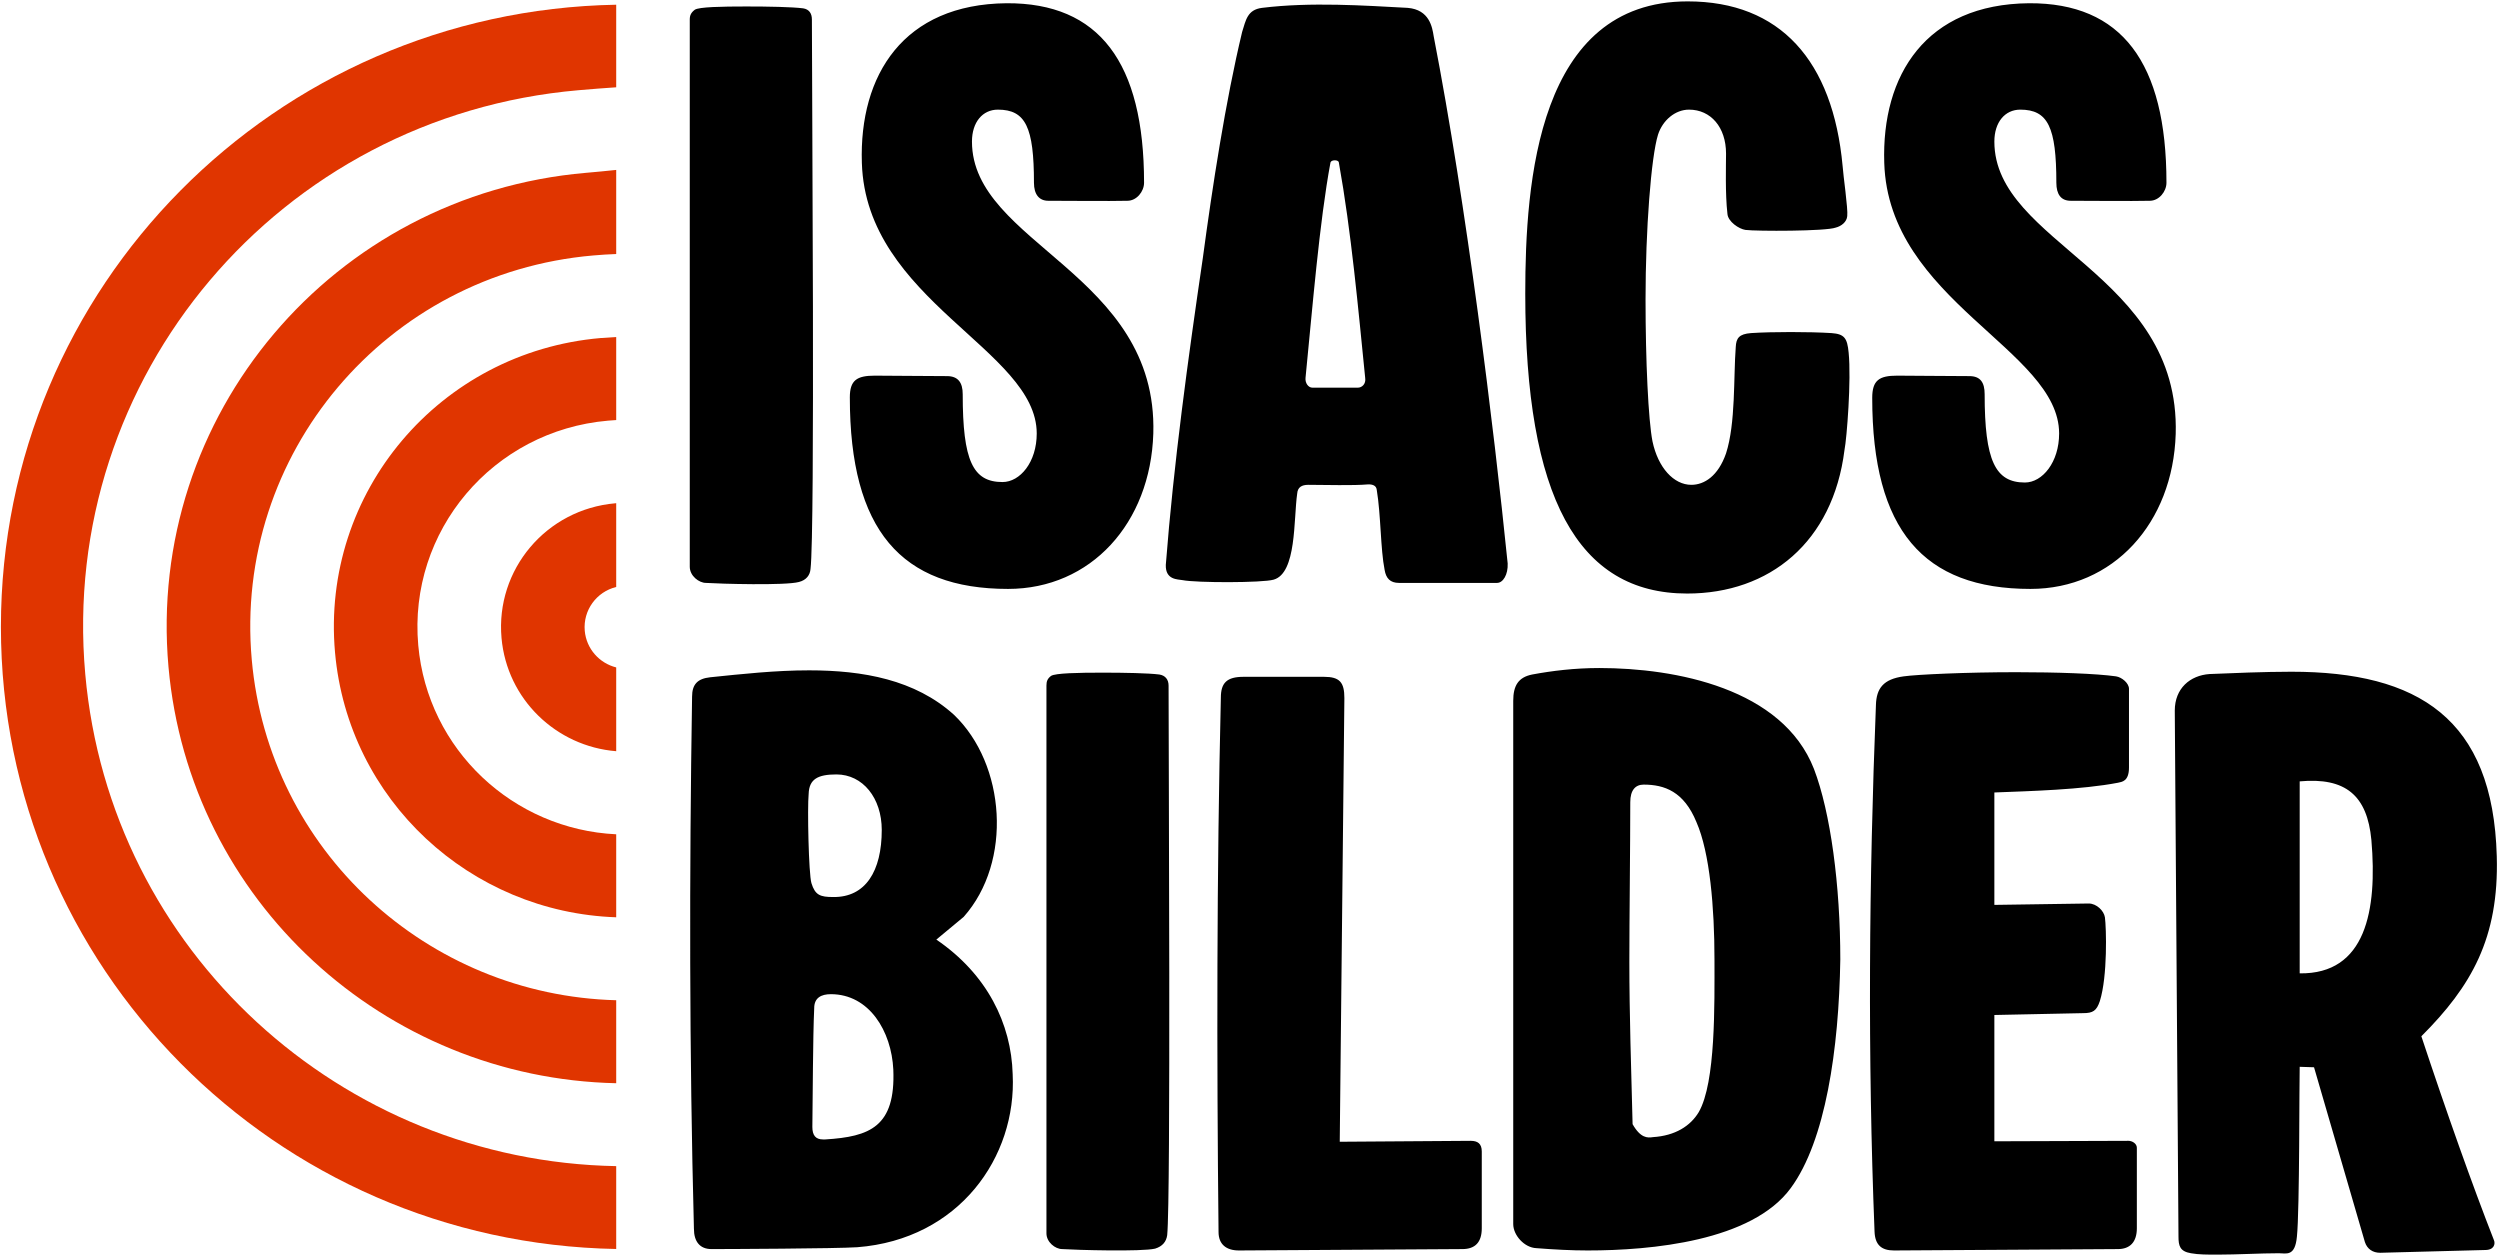
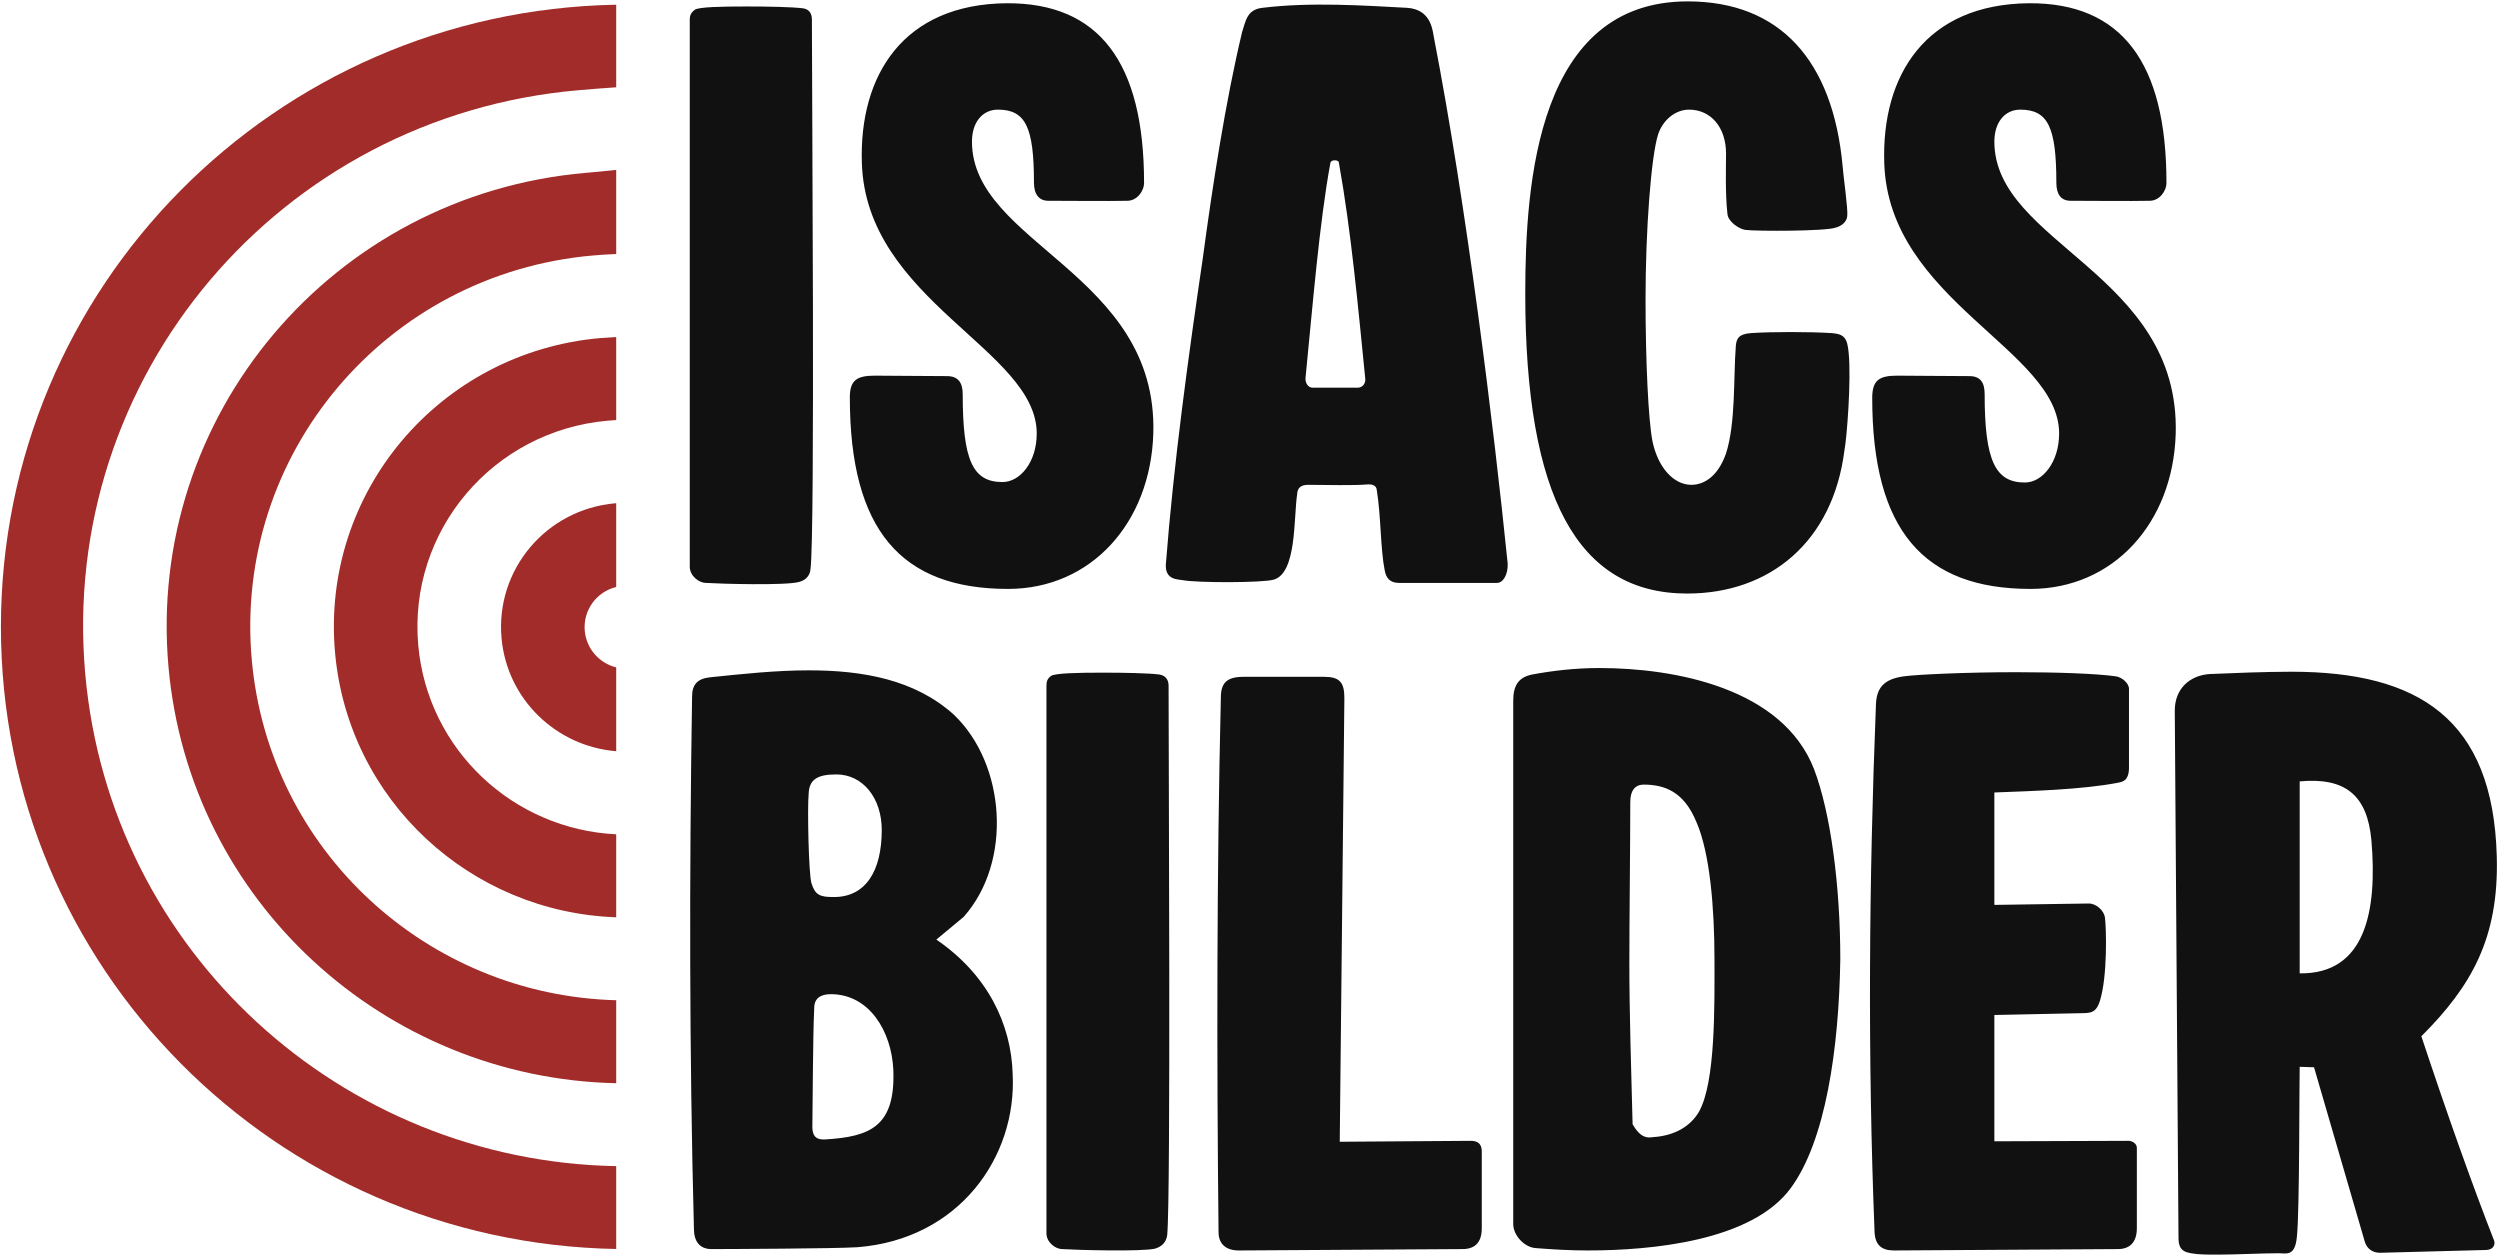
<svg xmlns="http://www.w3.org/2000/svg" version="1.2" viewBox="0 0 540 272" width="300" height="151">
  <style>
- 		.s0 { fill: #e03500 } 
- 		.s1 { fill: #000000 } 
+ 		.s0 { fill: #a22c29 } 
+ 		.s1 { fill: #111111 } 
	</style>
  <path id="Shape 2 copy 2" fill-rule="evenodd" class="s0" d="m133 269.98c-73.77-1.32-133-60.93-133-134.48 0-73.55 59.23-133.16 133-134.48v17.85q-3.89 0.26-8.14 0.63c-64.68 5.6-112.35 62.01-106.63 126.2 5.34 60 55.42 105.3 114.77 106.37zm0-233.25v18.18q-2.47 0.09-4.96 0.31c-44.78 3.87-77.78 42.93-73.82 87.37 3.68 41.31 37.99 72.55 78.78 73.62v17.94c-50.07-1.08-92.26-39.35-96.78-90-4.83-54.32 35.5-102.05 90.23-106.79q3.38-0.29 6.55-0.63zm0 36.12v17.95q-0.89 0.05-1.78 0.13c-24.88 2.16-43.21 23.85-41.01 48.54 2.02 22.62 20.56 39.81 42.79 40.87v17.94c-31.51-1.07-57.94-25.28-60.78-57.25-3.08-34.56 22.58-64.94 57.41-67.96q1.69-0.14 3.37-0.22zm0 35.92v18.11c-4.24 1.04-7.19 5.01-6.8 9.47 0.35 3.91 3.17 7.01 6.8 7.92v18.11c-12.94-1.04-23.61-11.2-24.79-24.47-1.32-14.81 9.68-27.83 24.6-29.12q0.1-0.01 0.19-0.02z" />
  <path id="Isacs" class="s1" aria-label="Isacs" d="m175.3 4.2c0-1.3-0.6-2.2-1.9-2.4-2.4-0.3-7.5-0.4-12.3-0.4-5.3 0-10.2 0.1-11.1 0.7-0.8 0.6-1.1 1.2-1.1 2.1v118.3c0 2 2 3.5 3.5 3.5 3 0.2 17.2 0.6 20.1-0.2 1.6-0.4 2.4-1.5 2.5-2.8 1-8 0.3-103.5 0.3-118.8zm40.2 19.5c6 0 7.8 3.8 7.8 15.8 0 2.5 1.1 3.9 3.1 3.9 4.8 0 12.8 0.1 17.1 0 2 0 3.6-2 3.6-3.9 0-26-9.7-38.9-29.7-38.8-22.3 0.2-31.9 15.5-31.3 34.5 0.9 29.8 37.8 40.4 37.8 58.5 0 6.2-3.6 10.5-7.4 10.5-6.4 0-8.6-4.6-8.6-19 0-2.5-1-3.9-3.4-3.9-4 0-12.9-0.1-15.6-0.1-3.9 0-5.4 1-5.4 4.7 0 28.7 11.1 41.4 34.2 41.4 17.9 0 30.8-14.2 31.4-33.6 1-34.6-39.2-41-39.2-63.1 0-4.2 2.3-6.9 5.6-6.9zm68 60.1c-0.9 0-1.6-1-1.5-2.1 1.5-15.1 3-33.7 5.4-46.6 0.2-0.6 1.7-0.6 1.8 0 2.7 15 4.2 31.7 5.7 46.6 0.2 1.3-0.7 2.1-1.6 2.1zm39.9 42.2c1.3 0 2.4-1.8 2.3-4.2-3-29.6-8.9-77.4-16-114-0.3-1.9-0.9-5.7-5.6-6.1-9.4-0.5-20.9-1.3-31.5 0-3.2 0.4-3.5 2.7-4.3 5.2-3.6 15-6.4 33.3-8.5 48.9-3.2 21.8-6.3 44.4-8 66.3-0.1 3.3 2.6 3.1 3.6 3.3 3 0.6 17.3 0.6 19.7-0.1 5-1.4 4.3-13 5.1-18.6 0.1-1.4 1-1.9 2.4-1.9 4 0 9.5 0.2 13-0.1 1 0 1.7 0.3 1.8 1.2 0.9 5.4 0.8 12.8 1.7 17.3 0.3 1.8 1.2 2.8 3.1 2.8zm6.1-62.5c0 43.9 11.3 64.8 35 64.8 17.8 0 31.5-11.1 34-31 0.5-2.5 1.5-15.2 0.9-21.1-0.3-3.1-0.9-4-3.7-4.2-4.8-0.3-12.9-0.3-17.4 0-2.6 0.2-3.2 1.1-3.3 3-0.5 6.5 0 16.5-2.1 23-1.7 4.9-4.7 6.8-7.5 6.8-3.8 0-7.2-3.7-8.4-9.4-0.9-4.6-1.5-17.4-1.5-30.7 0-15 1.2-30.8 2.7-35.6 1-3.1 3.7-5.4 6.7-5.4 4.7 0 8 3.8 8 9.5 0 2.4-0.2 8.7 0.3 13 0.1 1.7 2.5 3.3 3.9 3.5 2.4 0.3 17.4 0.3 19.5-0.5 1.2-0.3 2.4-1.2 2.5-2.5 0.2-1.5-0.9-9-1-10.8-2.1-22.8-13.5-35.6-33.5-35.6-32.4 0-35.1 39-35.1 63.2zm107-39.8c6 0 7.8 3.8 7.8 15.8 0 2.5 1 3.9 3.1 3.9 4.8 0 12.8 0.1 17.1 0 2 0 3.6-2 3.6-3.9 0-26-9.7-38.9-29.7-38.8-22.3 0.2-31.9 15.5-31.3 34.5 0.9 29.8 37.8 40.4 37.8 58.5 0 6.2-3.6 10.6-7.4 10.6-6.4 0-8.7-4.7-8.7-19.1 0-2.5-0.9-3.9-3.3-3.9-4 0-12.9-0.1-15.6-0.1-3.9 0-5.4 1-5.4 4.8 0 28.6 11.1 41.3 34.2 41.3 17.9 0 30.8-14.2 31.4-33.5 1-34.7-39.2-41.1-39.2-63.2 0-4.2 2.3-6.9 5.6-6.9z" />
  <path id="Bilder" class="s1" aria-label="Bilder" d="m175.4 243.6c0.1-6.3 0.1-19.2 0.4-25.7 0-2.2 1.5-3 3.6-3 8.3 0 13.1 8 13.5 16.3 0.5 12.4-5.1 14.5-14.7 15.1-0.1 0-0.3 0-0.5 0-1.6 0-2.3-0.9-2.3-2.7zm15-64.2c0 8.9-3.5 14.6-10.5 14.5-2.8 0-3.9-0.4-4.7-3-0.6-2-0.9-16.3-0.6-19.3 0.1-3.2 2-4.2 6-4.2 5.7 0 9.8 5.1 9.8 12zm-41-28.8c-0.6 38-0.6 77.1 0.4 115 0 2.8 1.3 4.4 3.8 4.4 3.3 0 27-0.1 31.5-0.4 22-1.7 34.5-19.5 33.6-37.4-0.3-10.9-5.5-21.6-16.5-29.1l5.9-4.9c10.6-11.9 9.1-33-2.1-43.7-8.4-7.6-19.7-9.6-31.3-9.6-7.3 0-14.6 0.8-21.4 1.5-2.7 0.3-3.9 1.5-3.9 4.2zm103-2.4c0-1.3-0.7-2.2-2-2.4-2.4-0.3-7.5-0.4-12.3-0.4-5.2 0-10.2 0.1-11.1 0.7-0.8 0.6-1 1.2-1 2.1v118.4c0 1.9 1.9 3.4 3.4 3.4 3 0.2 17.2 0.6 20.1-0.1 1.6-0.5 2.4-1.5 2.6-2.9 0.8-7.9 0.3-103.5 0.3-118.8zm38 2.7c0-3.4-1-4.6-4.4-4.6h-17.4c-3.6 0-4.9 1.3-4.9 4.5-0.9 37.8-0.9 77.7-0.5 115.5 0 2.7 1.7 4 4.4 4l48.3-0.3c2.8 0 4.2-1.5 4.2-4.5v-16.6c0-1.7-0.9-2.3-2.4-2.3l-28.3 0.2zm64.7 18.7c4.5 0 8.7 1.5 11.4 8.1 2.9 6.6 3.9 18.5 3.9 29.7 0 9.6 0.3 26.6-3.4 33-1.8 3-5.1 5.1-9.9 5.4-1.2 0.2-2.7 0.2-4.4-2.8-0.3-11.9-0.7-23.6-0.7-35.1 0-9.2 0.2-25.2 0.2-34.5 0-2.6 1.1-3.8 2.9-3.8zm-24.1-23.8c-3 0.6-4.1 2.4-4.1 5.7v113.1c0 2.4 2.4 5.1 5 5.2 3.8 0.3 7.6 0.5 11.1 0.5 13.7 0 35.5-2 43.9-13.5 7.5-10.2 10.4-30 10.7-49.4 0-16-2.1-31.8-5.7-41.2-6.8-17.4-29.9-21.8-46.4-21.8-5.3 0-10.2 0.6-14.5 1.4zm99.9 25.5c7.8-0.3 18.9-0.6 26.7-2.1 0.9-0.2 2.4-0.3 2.4-3.3v-17c0-1.2-1.5-2.5-2.8-2.7-4.2-0.6-12.9-0.9-21.6-0.9-10.7 0-21.5 0.5-24.3 0.9-4.4 0.6-5.9 2.6-6 6.2-1.5 37.8-1.8 76-0.3 113.8 0.1 2.9 1.5 4.1 4.2 4.1l48.4-0.3c2.6 0 4.1-1.5 4.1-4.5v-17.4c0-0.9-1-1.5-1.8-1.5l-29 0.1v-27.3l19.2-0.4c2.1 0 2.9-0.5 3.6-2.6 1.7-5.4 1.4-15.9 1.1-18.1-0.2-1.4-1.8-3-3.5-3l-20.4 0.3zm66-2.4c9.9-0.9 14.6 3 15.5 12.7 1.3 15.2-1.2 29-15.5 28.8zm-23.5 102c1.6 0.3 3.6 0.3 5.7 0.3 4.3 0 9.3-0.3 13.3-0.3 1.6 0 3.5 0.8 3.9-3.6 0.6-5.7 0.5-34.2 0.6-36.7l3.1 0.1 11 37.8c0.5 1.5 1.7 2.3 3.3 2.3l22.7-0.6c2 0 2.2-1.4 1.9-2.1-4.7-12-10.2-27.5-15.7-44.1 10.8-10.8 16.8-21.2 16.3-38.9-0.8-29.8-17-39.9-44.4-39.9-5.7 0-13 0.3-17.7 0.5-4.2 0.3-7.5 3.1-7.5 7.9l0.8 113.7c0 2 0.3 3.2 2.7 3.6z" />
</svg>
